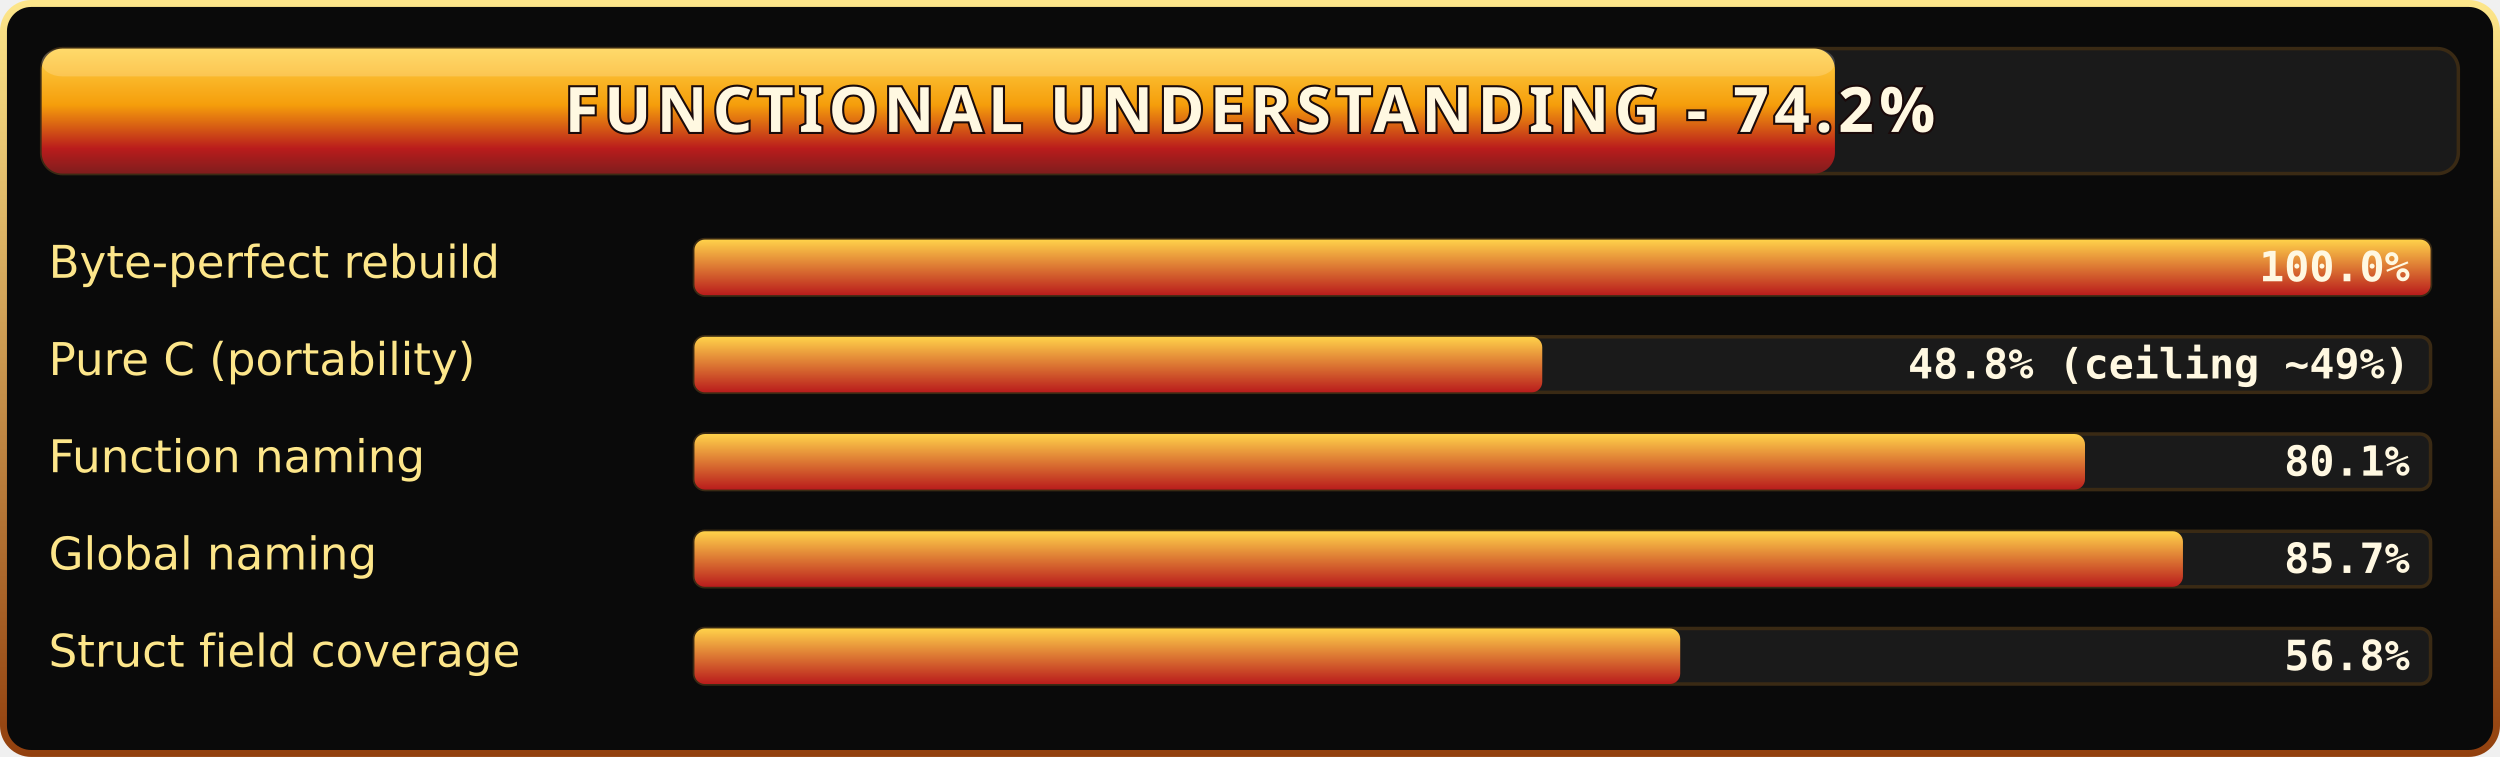
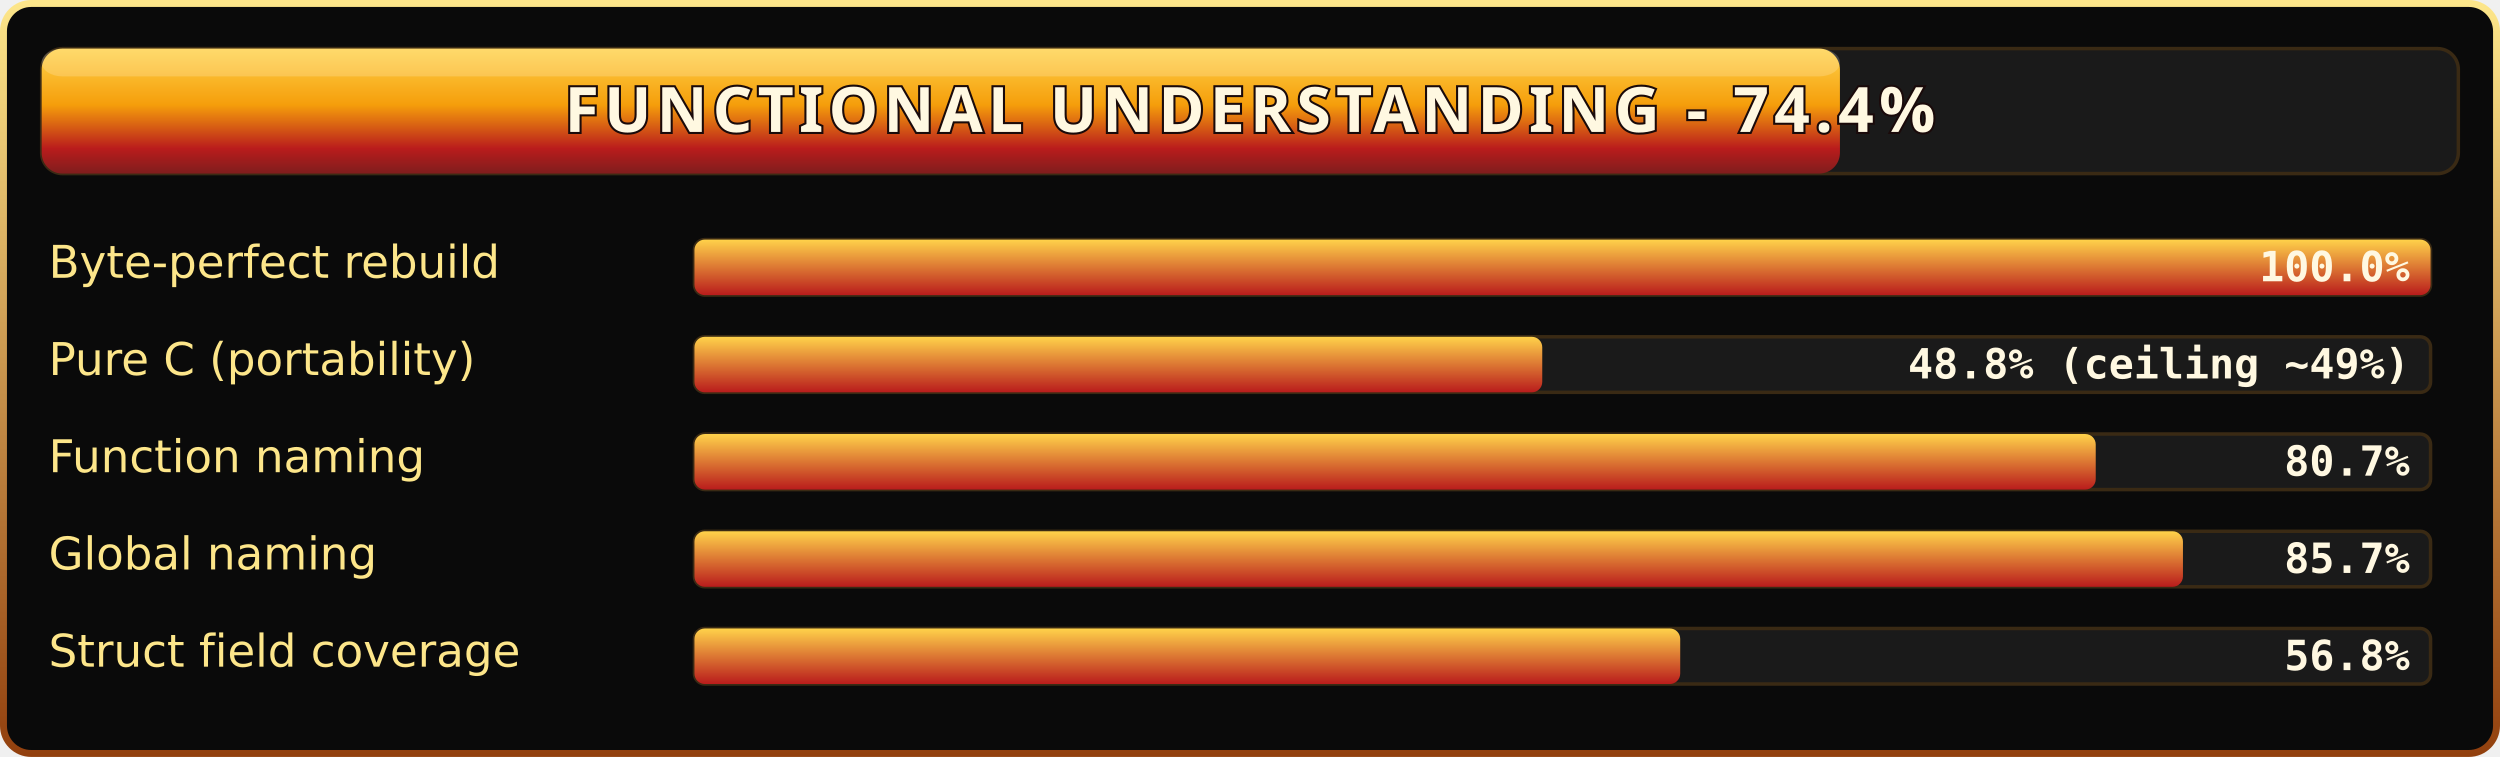
- <svg xmlns="http://www.w3.org/2000/svg" width="720" height="218" viewBox="0 0 720 218" role="img" aria-label="MK4 decomp progress 74.2%">
+ <svg xmlns="http://www.w3.org/2000/svg" width="720" height="218" viewBox="0 0 720 218" role="img" aria-label="MK4 decomp progress 74.4%">
  <defs>
    <linearGradient id="fillGrad" x1="0" y1="0" x2="0" y2="1">
      <stop offset="0%" stop-color="#ffd24a" />
      <stop offset="45%" stop-color="#f59e0b" />
      <stop offset="80%" stop-color="#b91c1c" />
      <stop offset="100%" stop-color="#7f1d1d" />
    </linearGradient>
    <linearGradient id="rowGrad" x1="0" y1="0" x2="0" y2="1">
      <stop offset="0%" stop-color="#ffd24a" />
      <stop offset="100%" stop-color="#b91c1c" />
    </linearGradient>
    <linearGradient id="borderGrad" x1="0" y1="0" x2="0" y2="1">
      <stop offset="0%" stop-color="#fde68a" />
      <stop offset="100%" stop-color="#92400e" />
    </linearGradient>
  </defs>
  <rect x="1" y="1" width="718" height="216" rx="8" ry="8" fill="#0a0a0a" stroke="url(#borderGrad)" stroke-width="2" />
  <rect x="12" y="14" width="696" height="36" rx="6" ry="6" fill="#1a1a1a" stroke="#3a2a14" stroke-width="1" />
-   <rect x="12" y="14" width="516.46" height="36" rx="6" ry="6" fill="url(#fillGrad)" />
-   <rect x="12" y="14" width="516.46" height="8" rx="6" ry="6" fill="#ffffff" opacity="0.18" />
-   <text x="360.0" y="38.0" font-family="Impact, 'Arial Black', sans-serif" font-size="18" font-weight="900" text-anchor="middle" fill="#fff8e1" stroke="#1a0a0a" stroke-width="1.2" paint-order="stroke fill" letter-spacing="1.5">FUNCTIONAL UNDERSTANDING - 74.2%</text>
+   <rect x="12" y="14" width="517.90" height="36" rx="6" ry="6" fill="url(#fillGrad)" />
+   <rect x="12" y="14" width="517.90" height="8" rx="6" ry="6" fill="#ffffff" opacity="0.18" />
+   <text x="360.0" y="38.0" font-family="Impact, 'Arial Black', sans-serif" font-size="18" font-weight="900" text-anchor="middle" fill="#fff8e1" stroke="#1a0a0a" stroke-width="1.2" paint-order="stroke fill" letter-spacing="1.5">FUNCTIONAL UNDERSTANDING - 74.4%</text>
  <text x="14" y="80" font-family="'DejaVu Sans', Verdana, sans-serif" font-size="13" fill="#fde68a">Byte-perfect rebuild</text>
  <rect x="200" y="69" width="500" height="16" rx="3" ry="3" fill="#1a1a1a" stroke="#3a2a14" stroke-width="1" />
  <rect x="200" y="69" width="500.00" height="16" rx="3" ry="3" fill="url(#rowGrad)" />
  <text x="694" y="81" font-family="'DejaVu Sans Mono', monospace" font-size="12" fill="#fff8e1" text-anchor="end" font-weight="bold">100.0%</text>
  <text x="14" y="108" font-family="'DejaVu Sans', Verdana, sans-serif" font-size="13" fill="#fde68a">Pure C (portability)</text>
  <rect x="200" y="97" width="500" height="16" rx="3" ry="3" fill="#1a1a1a" stroke="#3a2a14" stroke-width="1" />
  <rect x="200" y="97" width="244.17" height="16" rx="3" ry="3" fill="url(#rowGrad)" />
  <text x="694" y="109" font-family="'DejaVu Sans Mono', monospace" font-size="12" fill="#fff8e1" text-anchor="end" font-weight="bold">48.8% (ceiling ~49%)</text>
  <text x="14" y="136" font-family="'DejaVu Sans', Verdana, sans-serif" font-size="13" fill="#fde68a">Function naming</text>
  <rect x="200" y="125" width="500" height="16" rx="3" ry="3" fill="#1a1a1a" stroke="#3a2a14" stroke-width="1" />
-   <rect x="200" y="125" width="400.48" height="16" rx="3" ry="3" fill="url(#rowGrad)" />
-   <text x="694" y="137" font-family="'DejaVu Sans Mono', monospace" font-size="12" fill="#fff8e1" text-anchor="end" font-weight="bold">80.1%</text>
+   <rect x="200" y="125" width="403.57" height="16" rx="3" ry="3" fill="url(#rowGrad)" />
+   <text x="694" y="137" font-family="'DejaVu Sans Mono', monospace" font-size="12" fill="#fff8e1" text-anchor="end" font-weight="bold">80.7%</text>
  <text x="14" y="164" font-family="'DejaVu Sans', Verdana, sans-serif" font-size="13" fill="#fde68a">Global naming</text>
  <rect x="200" y="153" width="500" height="16" rx="3" ry="3" fill="#1a1a1a" stroke="#3a2a14" stroke-width="1" />
  <rect x="200" y="153" width="428.69" height="16" rx="3" ry="3" fill="url(#rowGrad)" />
  <text x="694" y="165" font-family="'DejaVu Sans Mono', monospace" font-size="12" fill="#fff8e1" text-anchor="end" font-weight="bold">85.7%</text>
  <text x="14" y="192" font-family="'DejaVu Sans', Verdana, sans-serif" font-size="13" fill="#fde68a">Struct field coverage</text>
  <rect x="200" y="181" width="500" height="16" rx="3" ry="3" fill="#1a1a1a" stroke="#3a2a14" stroke-width="1" />
  <rect x="200" y="181" width="283.90" height="16" rx="3" ry="3" fill="url(#rowGrad)" />
  <text x="694" y="193" font-family="'DejaVu Sans Mono', monospace" font-size="12" fill="#fff8e1" text-anchor="end" font-weight="bold">56.8%</text>
</svg>
